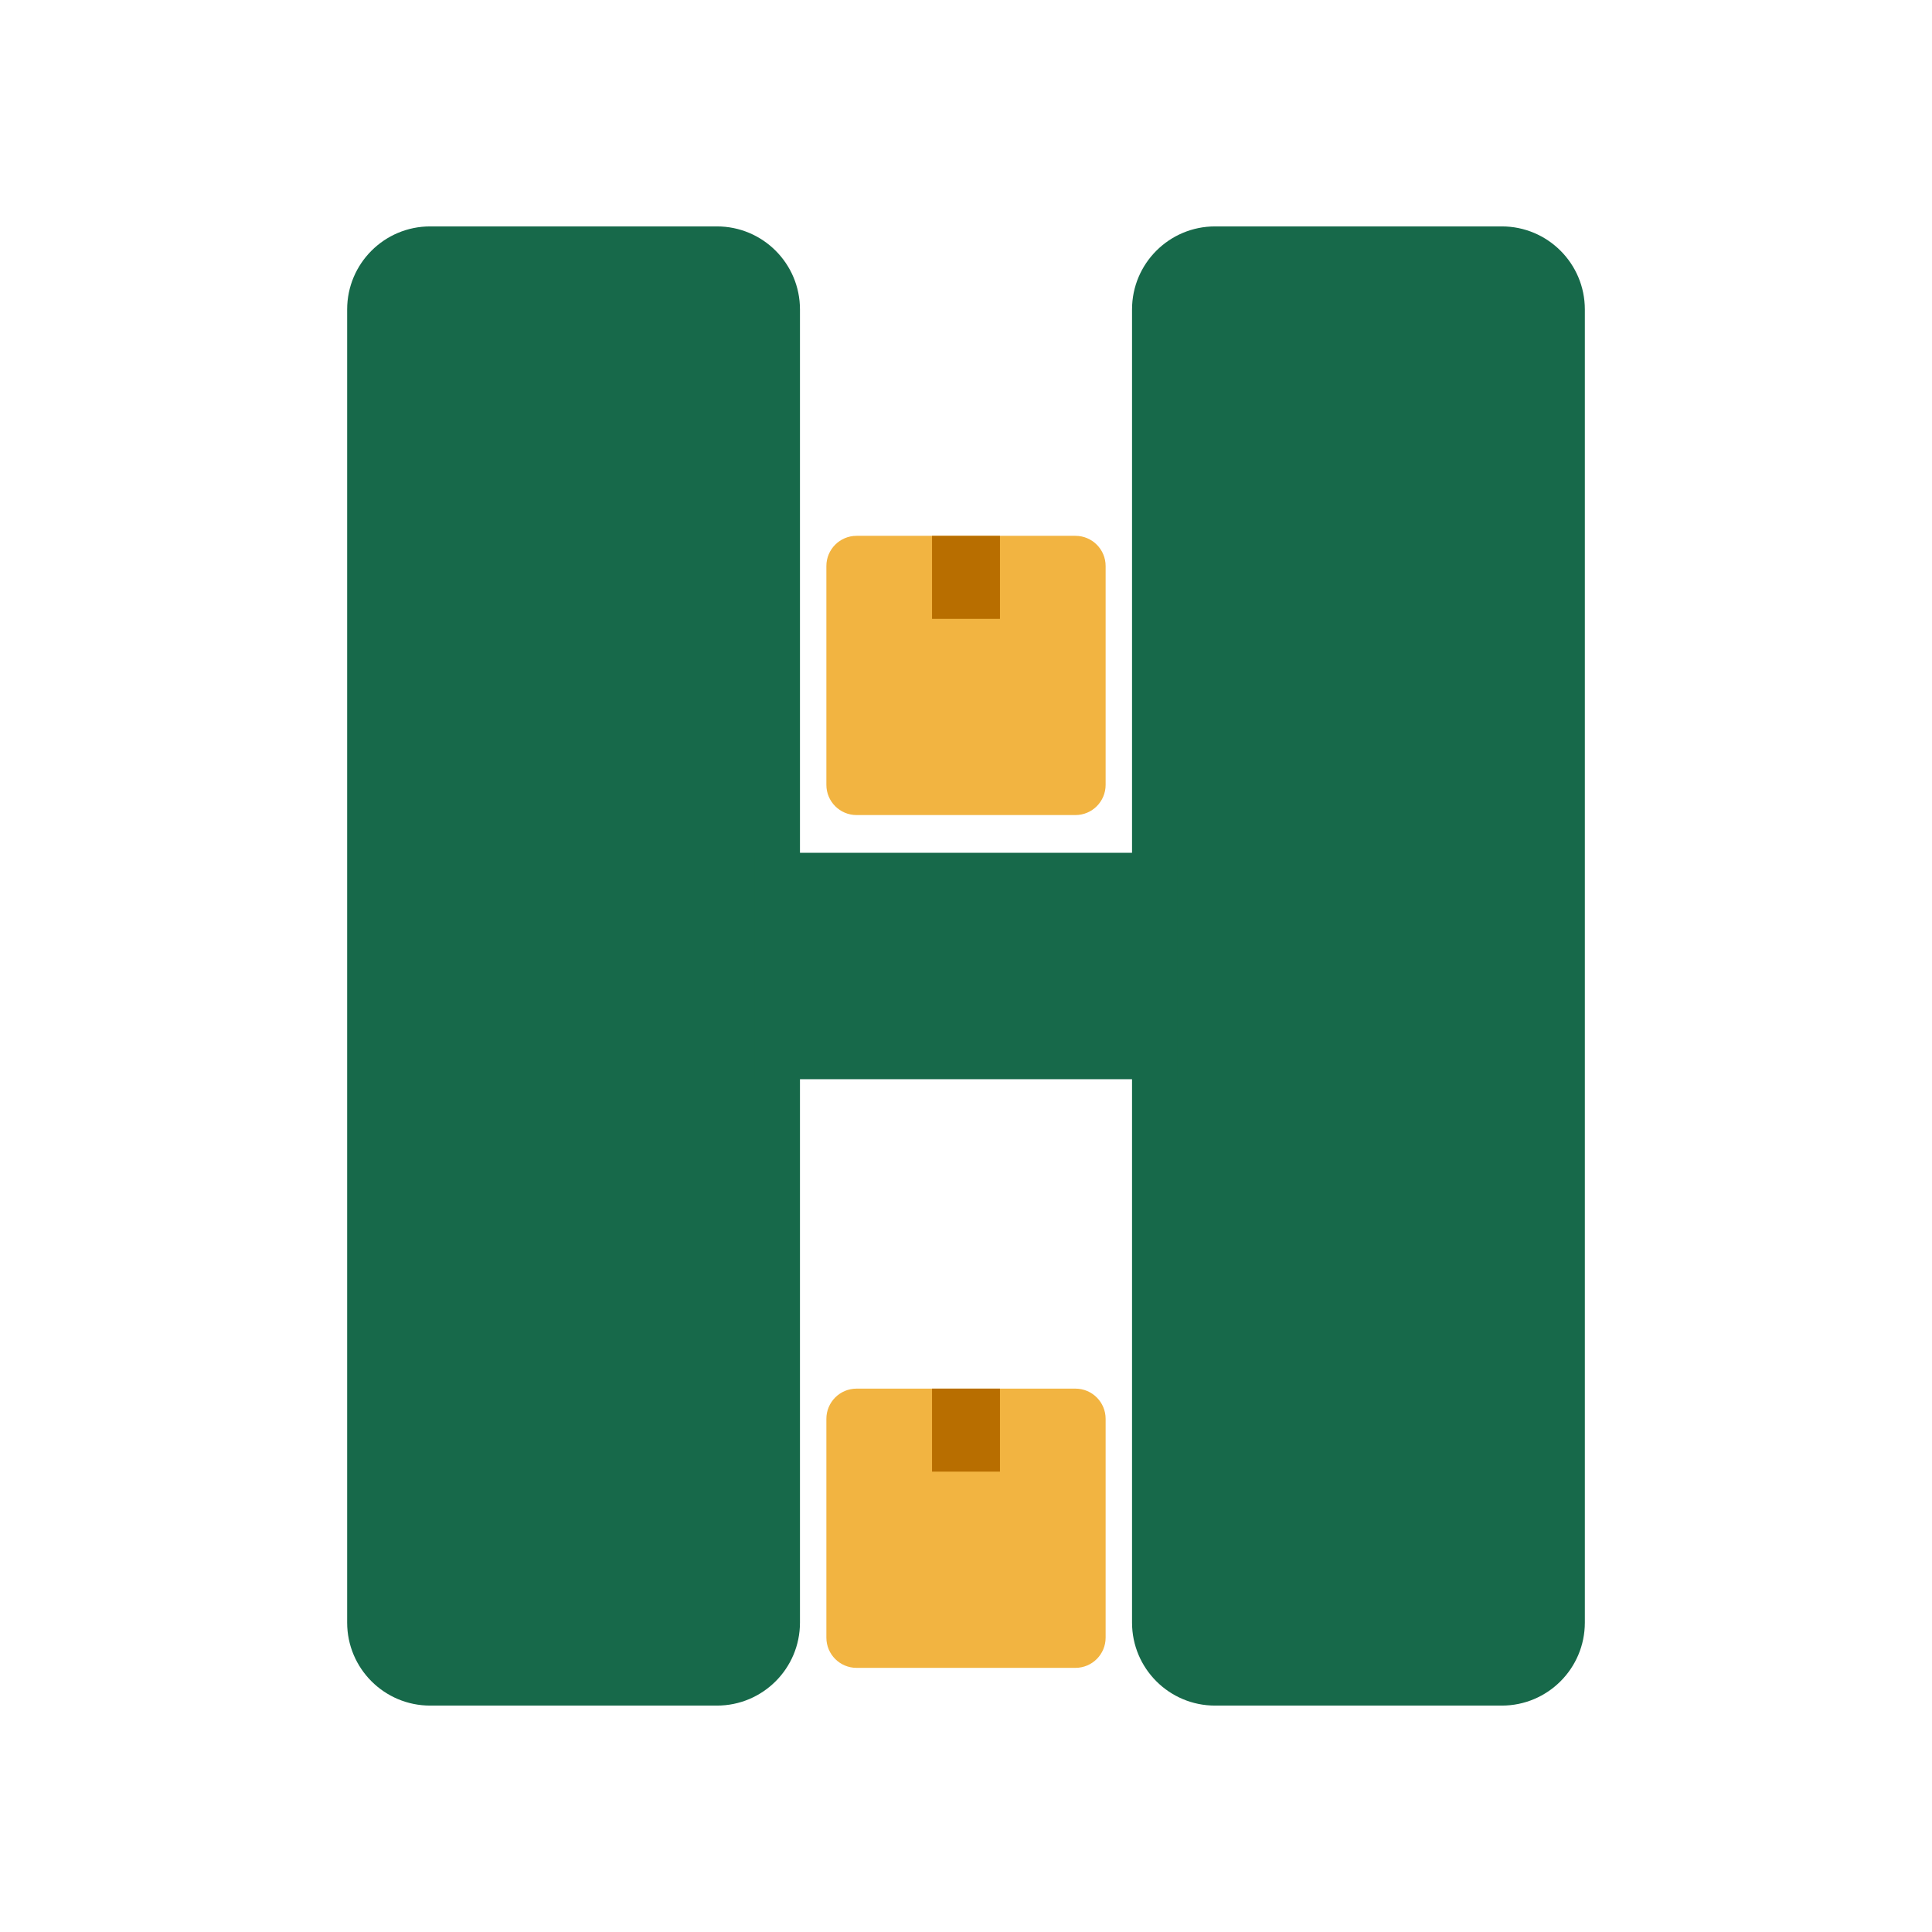
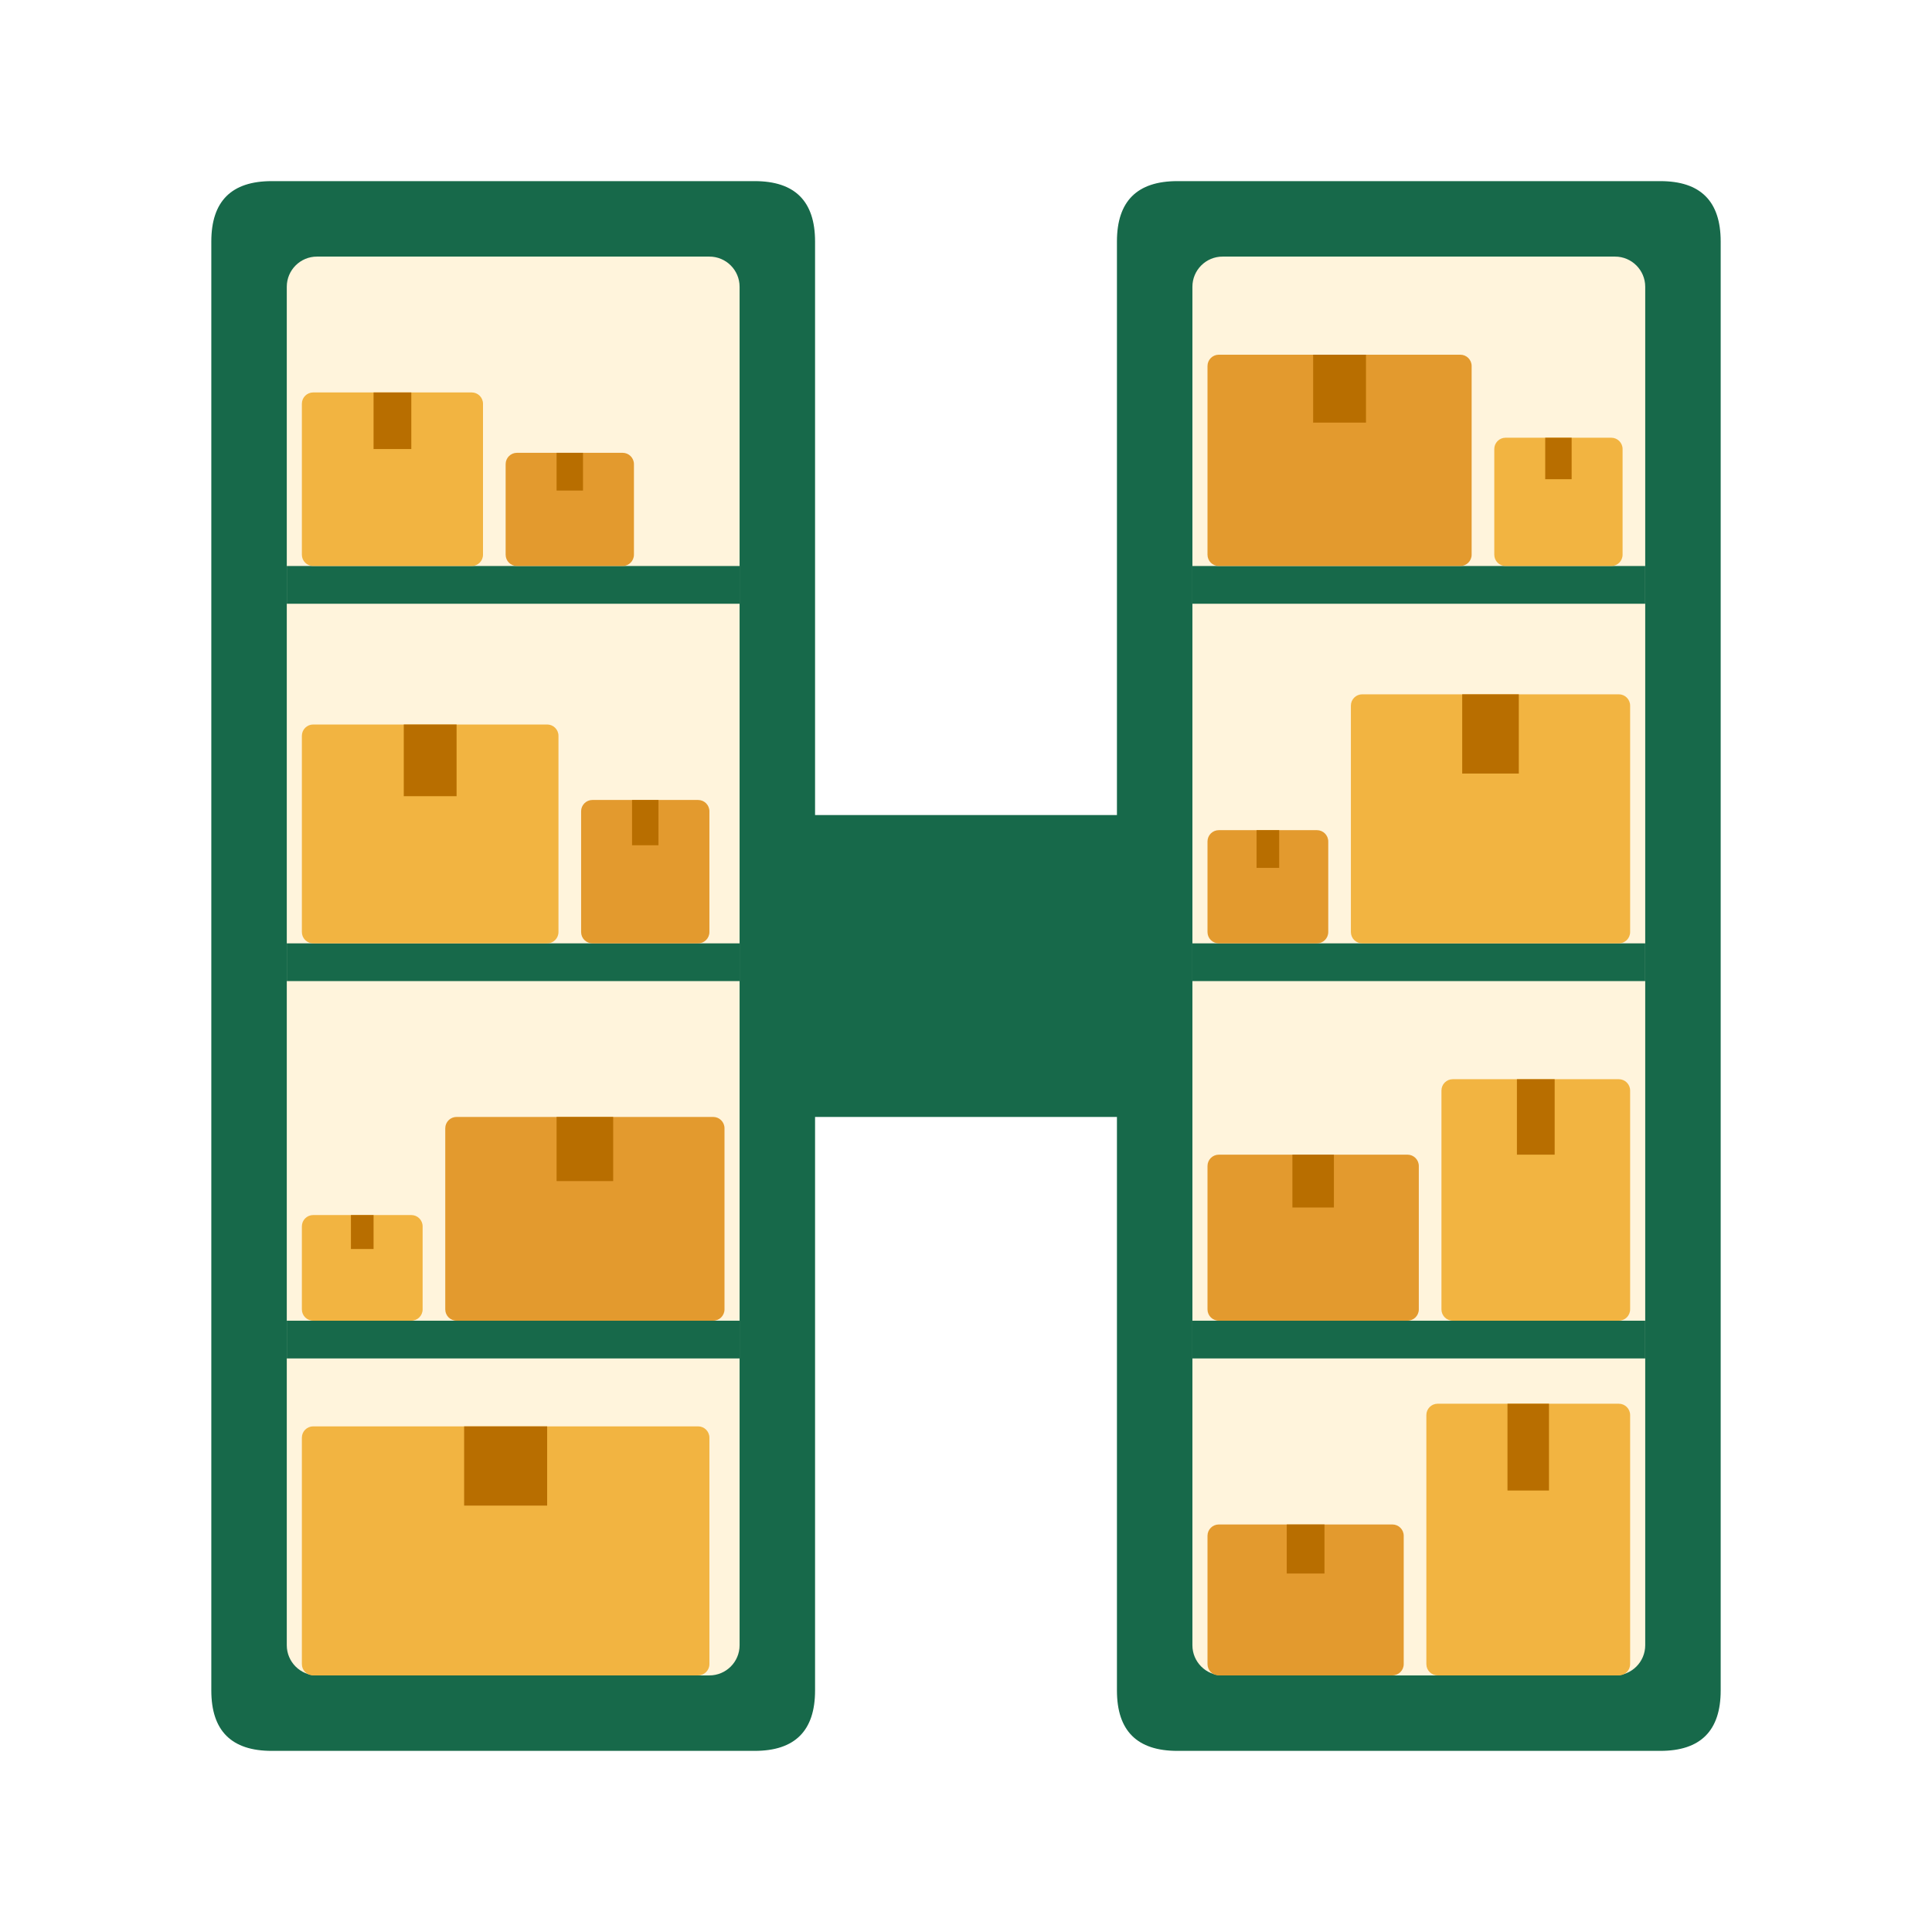
<svg xmlns="http://www.w3.org/2000/svg" viewBox="0 0 512 512" role="img" aria-label="HnaHub">
-   <rect x="92" y="60" width="120" height="392" rx="22" fill="#17694A" />
-   <rect x="300" y="60" width="120" height="392" rx="22" fill="#17694A" />
-   <rect x="200" y="226" width="112" height="60" fill="#17694A" />
-   <rect x="219" y="142" width="74" height="74" rx="8" fill="#F2B441" />
-   <rect x="247" y="142" width="18" height="22" fill="#B86E00" />
-   <rect x="219" y="368" width="74" height="74" rx="8" fill="#F2B441" />
-   <rect x="247" y="368" width="18" height="22" fill="#B86E00" />
+   <path d="M56 64Q56 48 72 48H200Q216 48 216 64V216H296V64Q296 48 312 48H440Q456 48 456 64V448Q456 464 440 464H312Q296 464 296 448V296H216V448Q216 464 200 464H72Q56 464 56 448Z" fill="#17694A" />
+   <rect x="76" y="68" width="120" height="376" rx="8" fill="#FFF4DC" />
+   <rect x="76" y="150" width="120" height="10" fill="#17694A" />
+   <rect x="76" y="250" width="120" height="10" fill="#17694A" />
+   <rect x="76" y="350" width="120" height="10" fill="#17694A" />
+   <rect x="316" y="68" width="120" height="376" rx="8" fill="#FFF4DC" />
+   <rect x="316" y="150" width="120" height="10" fill="#17694A" />
+   <rect x="316" y="250" width="120" height="10" fill="#17694A" />
+   <rect x="316" y="350" width="120" height="10" fill="#17694A" />
+   <rect x="80" y="104" width="48" height="46" rx="3" fill="#F2B441" />
+   <rect x="99.0" y="104" width="10" height="15" fill="#B86E00" />
+   <rect x="134" y="120" width="34" height="30" rx="3" fill="#E39A2E" />
+   <rect x="147.5" y="120" width="7" height="10" fill="#B86E00" />
+   <rect x="80" y="192" width="68" height="58" rx="3" fill="#F2B441" />
+   <rect x="107.0" y="192" width="14" height="19" fill="#B86E00" />
+   <rect x="154" y="212" width="34" height="38" rx="3" fill="#E39A2E" />
+   <rect x="167.5" y="212" width="7" height="12" fill="#B86E00" />
+   <rect x="80" y="322" width="32" height="28" rx="3" fill="#F2B441" />
+   <rect x="93.0" y="322" width="6" height="9" fill="#B86E00" />
+   <rect x="118" y="296" width="74" height="54" rx="3" fill="#E39A2E" />
+   <rect x="147.5" y="296" width="15" height="17" fill="#B86E00" />
+   <rect x="80" y="378" width="108" height="66" rx="3" fill="#F2B441" />
+   <rect x="123.0" y="378" width="22" height="21" fill="#B86E00" />
+   <rect x="320" y="94" width="70" height="56" rx="3" fill="#E39A2E" />
+   <rect x="348.0" y="94" width="14" height="18" fill="#B86E00" />
+   <rect x="396" y="116" width="34" height="34" rx="3" fill="#F2B441" />
+   <rect x="409.5" y="116" width="7" height="11" fill="#B86E00" />
+   <rect x="320" y="220" width="32" height="30" rx="3" fill="#E39A2E" />
+   <rect x="333.0" y="220" width="6" height="10" fill="#B86E00" />
+   <rect x="358" y="184" width="74" height="66" rx="3" fill="#F2B441" />
+   <rect x="387.5" y="184" width="15" height="21" fill="#B86E00" />
+   <rect x="320" y="306" width="56" height="44" rx="3" fill="#E39A2E" />
+   <rect x="342.5" y="306" width="11" height="14" fill="#B86E00" />
+   <rect x="382" y="286" width="50" height="64" rx="3" fill="#F2B441" />
+   <rect x="402.0" y="286" width="10" height="20" fill="#B86E00" />
+   <rect x="320" y="404" width="52" height="40" rx="3" fill="#E39A2E" />
+   <rect x="341.0" y="404" width="10" height="13" fill="#B86E00" />
+   <rect x="378" y="372" width="54" height="72" rx="3" fill="#F2B441" />
+   <rect x="399.5" y="372" width="11" height="23" fill="#B86E00" />
</svg>
